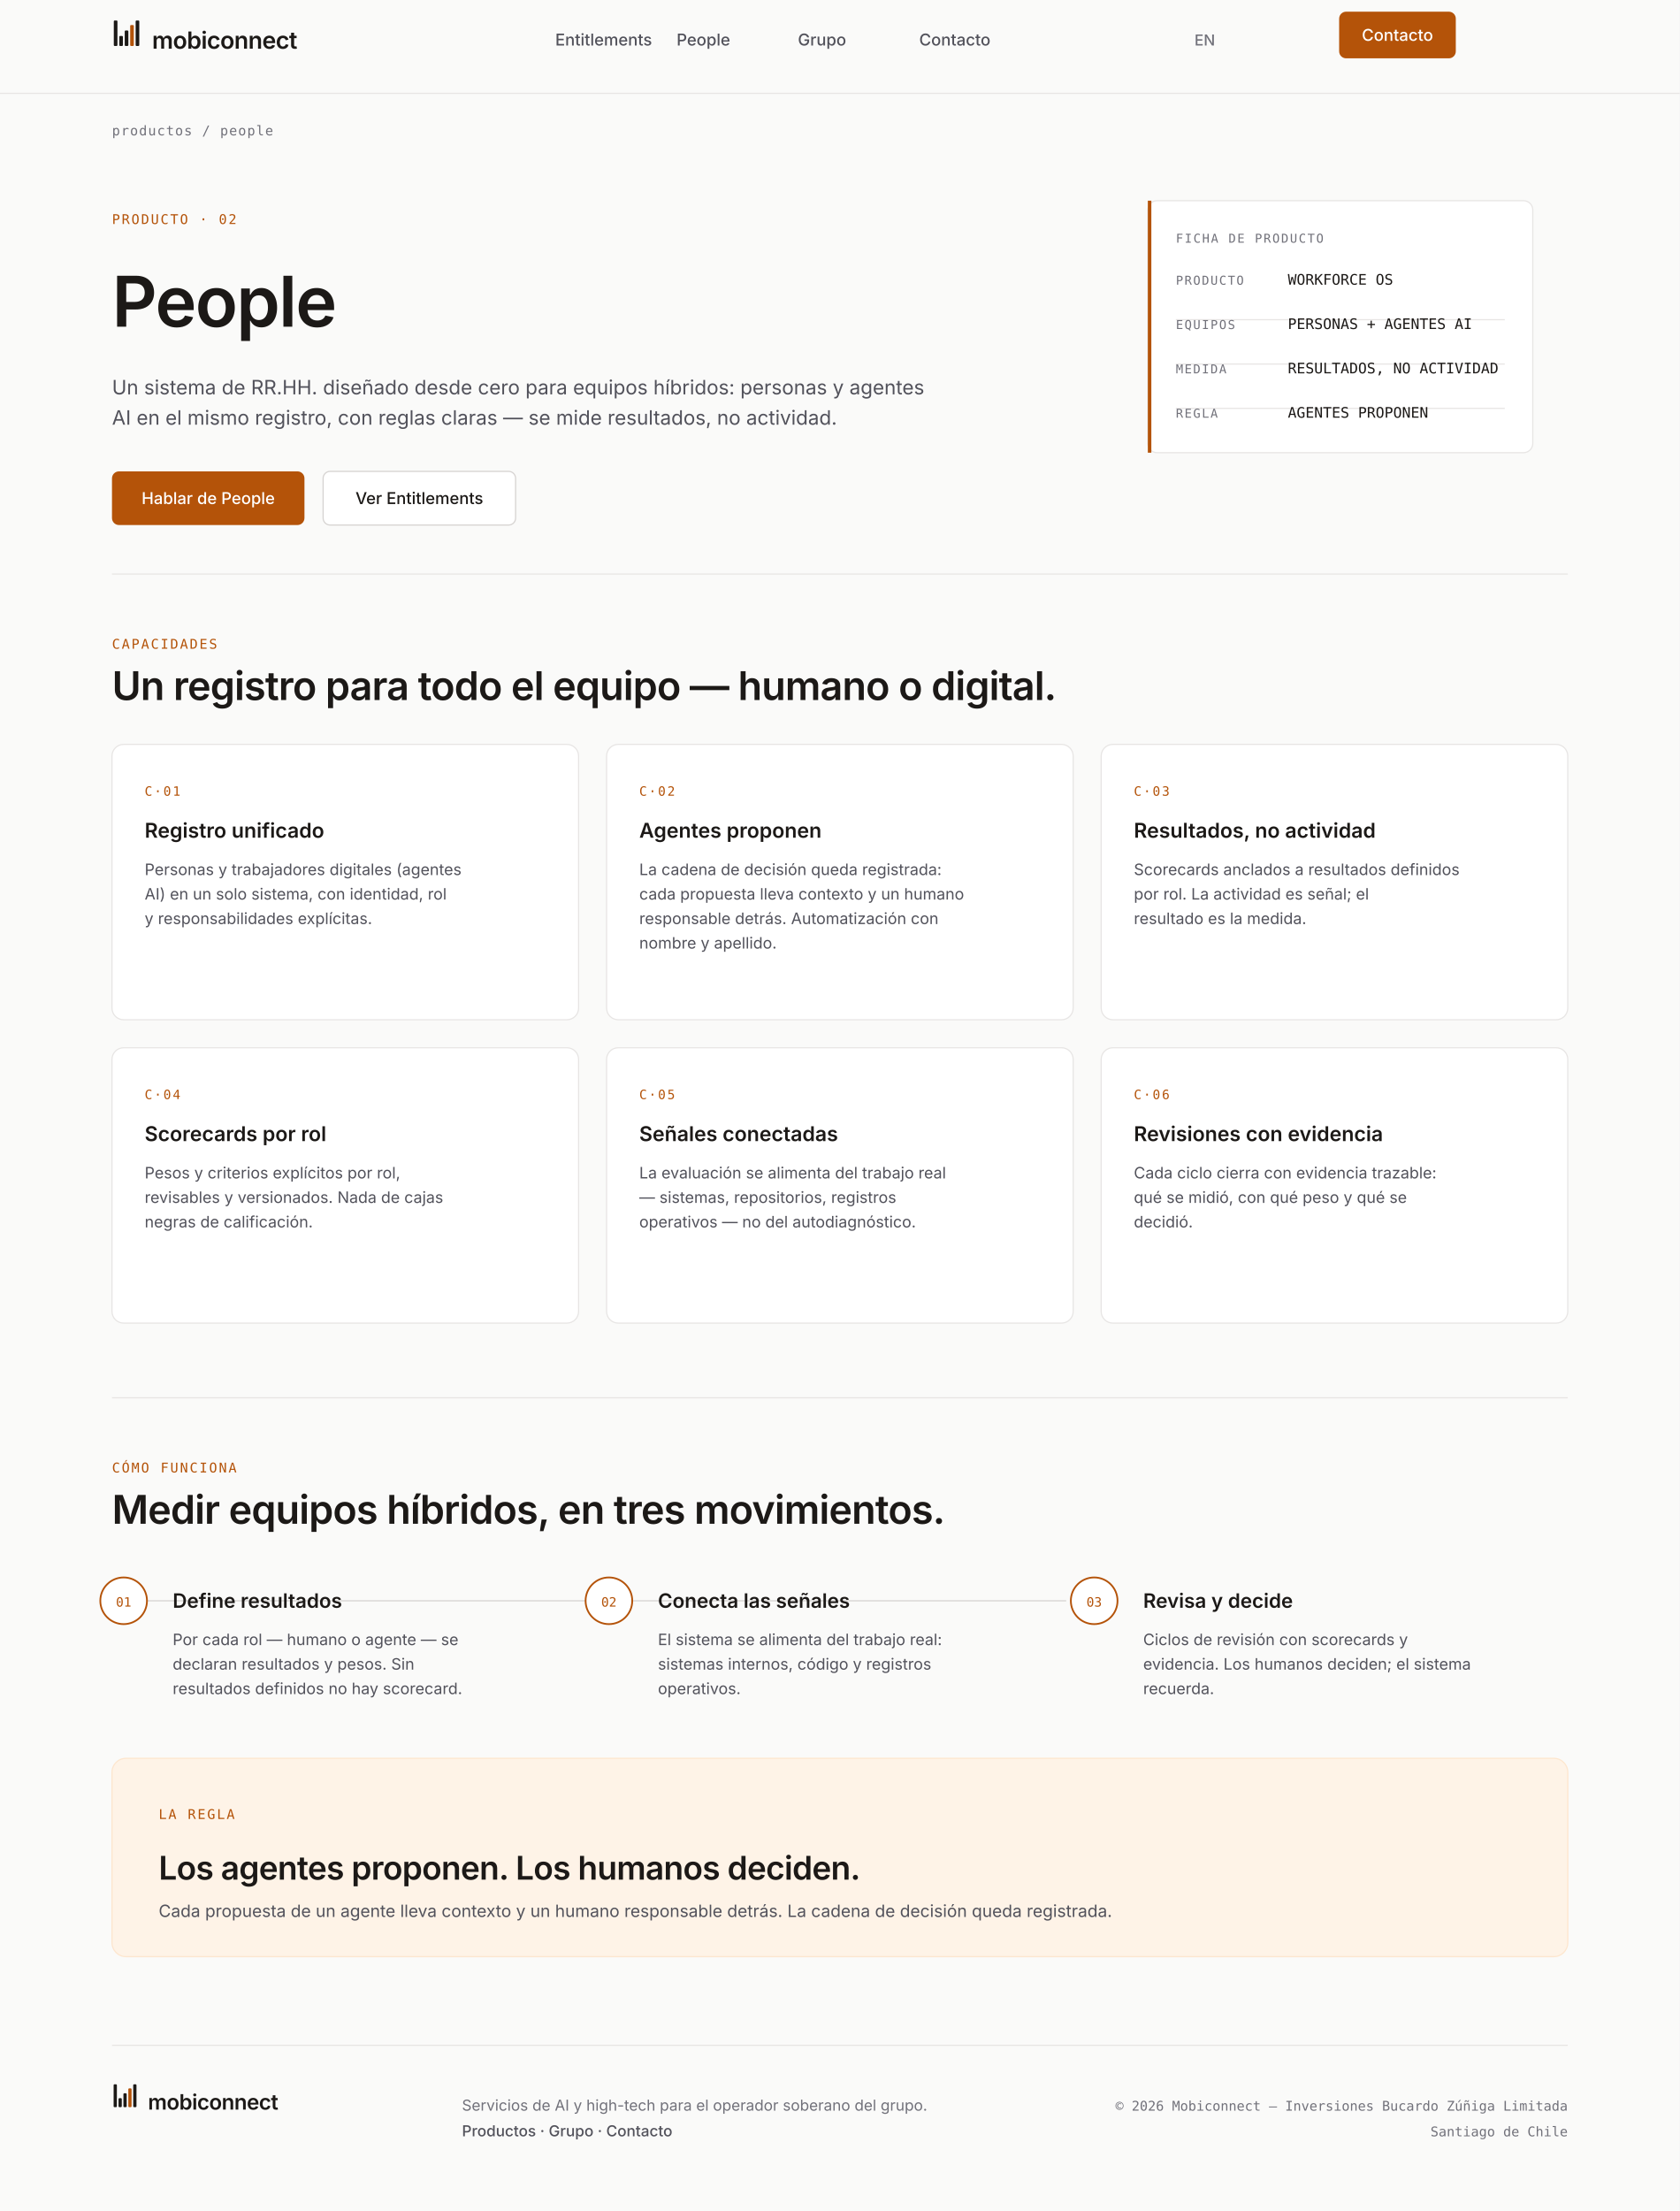
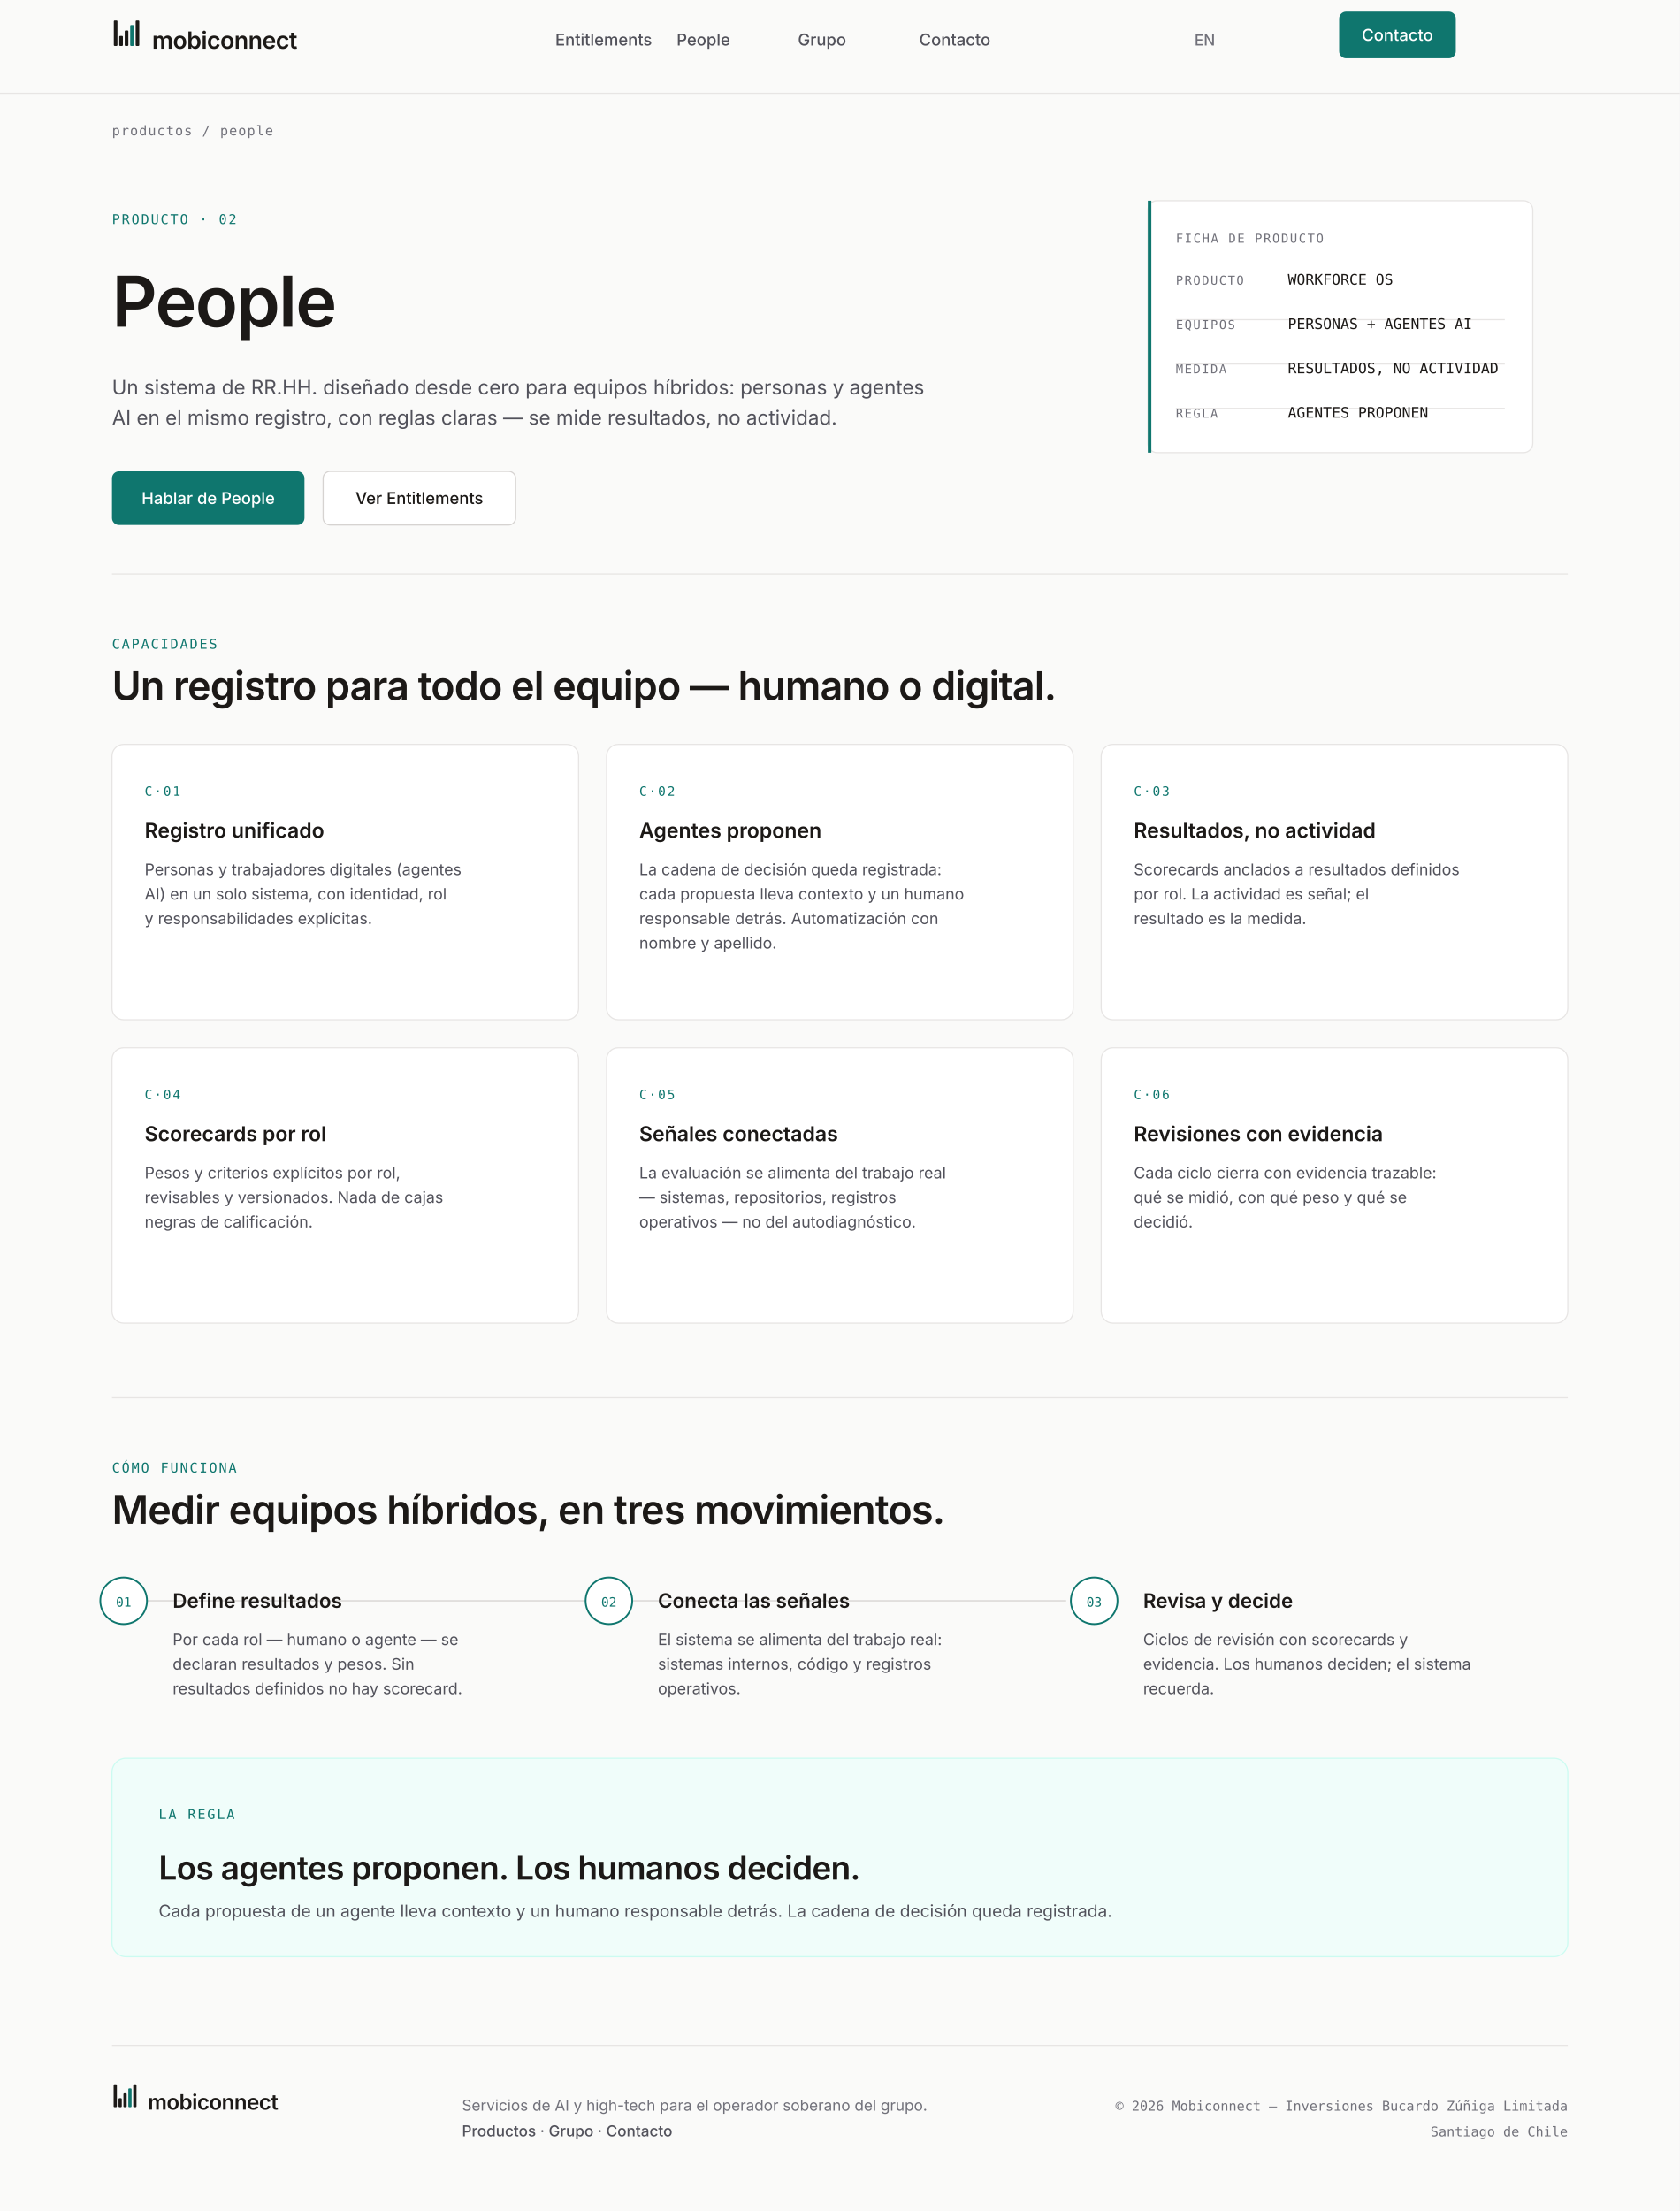
<svg xmlns="http://www.w3.org/2000/svg" width="1440" height="1895" viewBox="0 0 1440 1895">
  <rect x="0" y="0" width="1440" height="1895" fill="#FAFAF9" />
  <g id="nav">
    <g transform="translate(96,16) scale(0.78)">
      <rect x="2" y="2" width="4" height="28" fill="#1C1917" rx="1" />
      <rect x="26" y="2" width="4" height="28" fill="#1C1917" rx="1" />
      <rect x="8" y="19" width="4" height="11" fill="#1C1917" rx="1" />
      <rect x="14" y="13" width="4" height="17" fill="#1C1917" rx="1" />
-       <rect x="20" y="7" width="4" height="23" fill="#B45309" rx="1" />
+       <rect x="20" y="7" width="4" height="23" fill="#0F766E" rx="1" />
      <text x="44" y="33" font-family="Inter, 'Helvetica Neue', Arial, sans-serif" font-size="26" font-weight="600" fill="#1C1917" letter-spacing="-0.5">mobiconnect</text>
    </g>
    <text x="476" y="39" font-family="Inter, 'Helvetica Neue', Arial, sans-serif" font-size="14" font-weight="500" fill="#52525B">Entitlements</text>
    <text x="580" y="39" font-family="Inter, 'Helvetica Neue', Arial, sans-serif" font-size="14" font-weight="500" fill="#52525B">People</text>
    <text x="684" y="39" font-family="Inter, 'Helvetica Neue', Arial, sans-serif" font-size="14" font-weight="500" fill="#52525B">Grupo</text>
    <text x="788" y="39" font-family="Inter, 'Helvetica Neue', Arial, sans-serif" font-size="14" font-weight="500" fill="#52525B">Contacto</text>
-     <rect x="1148" y="10" width="100" height="40" fill="#B45309" rx="6" />
+     <rect x="1148" y="10" width="100" height="40" fill="#0F766E" rx="6" />
    <text x="1198.0" y="35.0" font-family="Inter, 'Helvetica Neue', Arial, sans-serif" font-size="14" font-weight="500" fill="#FFFFFF" text-anchor="middle">Contacto</text>
    <text x="1024" y="39" font-family="Inter, 'Helvetica Neue', Arial, sans-serif" font-size="13" font-weight="500" fill="#71717A">EN</text>
    <line x1="0" y1="80" x2="1440" y2="80" stroke="#E7E5E4" stroke-width="1" />
  </g>
  <g id="crumb">
    <text x="96" y="116" font-family="'IBM Plex Mono', 'SF Mono', Consolas, monospace" font-size="11.5" font-weight="400" fill="#71717A" letter-spacing="0.8">productos / people</text>
  </g>
  <g id="hero">
-     <text x="96" y="192" font-family="'IBM Plex Mono', 'SF Mono', Consolas, monospace" font-size="11.5" font-weight="500" fill="#B45309" letter-spacing="1.4">PRODUCTO · 02</text>
+     <text x="96" y="192" font-family="'IBM Plex Mono', 'SF Mono', Consolas, monospace" font-size="11.5" font-weight="500" fill="#0F766E" letter-spacing="1.4">PRODUCTO · 02</text>
    <text x="96" y="280" font-family="'Inter Tight', Inter, 'Helvetica Neue', Arial, sans-serif" font-size="60" font-weight="600" fill="#1C1917" letter-spacing="-1.2">People</text>
    <text x="96" y="338" font-family="Inter, 'Helvetica Neue', Arial, sans-serif" font-size="17" font-weight="400" fill="#52525B">Un sistema de RR.HH. diseñado desde cero para equipos híbridos: personas y agentes</text>
    <text x="96" y="364" font-family="Inter, 'Helvetica Neue', Arial, sans-serif" font-size="17" font-weight="400" fill="#52525B">AI en el mismo registro, con reglas claras — se mide resultados, no actividad.</text>
  </g>
  <g id="hero-cta">
-     <rect x="96" y="404" width="165" height="46" fill="#B45309" rx="6" />
+     <rect x="96" y="404" width="165" height="46" fill="#0F766E" rx="6" />
    <text x="178.5" y="432.0" font-family="Inter, 'Helvetica Neue', Arial, sans-serif" font-size="14" font-weight="500" fill="#FFFFFF" text-anchor="middle">Hablar de People</text>
    <rect x="277" y="404" width="165" height="46" fill="#FFFFFF" rx="6" stroke="#D6D3D1" stroke-width="1" />
    <text x="359.5" y="432.0" font-family="Inter, 'Helvetica Neue', Arial, sans-serif" font-size="14" font-weight="500" fill="#1C1917" text-anchor="middle">Ver Entitlements</text>
  </g>
  <g id="ficha-producto">
    <rect x="984" y="172" width="330" height="216" fill="#FFFFFF" rx="8" stroke="#E7E5E4" stroke-width="1" />
-     <rect x="984" y="172" width="3" height="216" fill="#B45309" />
+     <rect x="984" y="172" width="3" height="216" fill="#0F766E" />
    <text x="1008" y="208" font-family="'IBM Plex Mono', 'SF Mono', Consolas, monospace" font-size="10.5" font-weight="500" fill="#71717A" letter-spacing="1.2">FICHA DE PRODUCTO</text>
    <text x="1008" y="244" font-family="'IBM Plex Mono', 'SF Mono', Consolas, monospace" font-size="10.5" font-weight="500" fill="#71717A" letter-spacing="1.1">PRODUCTO</text>
    <text x="1104" y="244" font-family="'IBM Plex Mono', 'SF Mono', Consolas, monospace" font-size="12.5" font-weight="500" fill="#1C1917">WORKFORCE OS</text>
    <line x1="1008" y1="274" x2="1290" y2="274" stroke="#E7E5E4" stroke-width="1" />
    <text x="1008" y="282" font-family="'IBM Plex Mono', 'SF Mono', Consolas, monospace" font-size="10.5" font-weight="500" fill="#71717A" letter-spacing="1.1">EQUIPOS</text>
    <text x="1104" y="282" font-family="'IBM Plex Mono', 'SF Mono', Consolas, monospace" font-size="12.5" font-weight="500" fill="#1C1917">PERSONAS + AGENTES AI</text>
    <line x1="1008" y1="312" x2="1290" y2="312" stroke="#E7E5E4" stroke-width="1" />
    <text x="1008" y="320" font-family="'IBM Plex Mono', 'SF Mono', Consolas, monospace" font-size="10.5" font-weight="500" fill="#71717A" letter-spacing="1.1">MEDIDA</text>
    <text x="1104" y="320" font-family="'IBM Plex Mono', 'SF Mono', Consolas, monospace" font-size="12.5" font-weight="500" fill="#1C1917">RESULTADOS, NO ACTIVIDAD</text>
    <line x1="1008" y1="350" x2="1290" y2="350" stroke="#E7E5E4" stroke-width="1" />
    <text x="1008" y="358" font-family="'IBM Plex Mono', 'SF Mono', Consolas, monospace" font-size="10.5" font-weight="500" fill="#71717A" letter-spacing="1.1">REGLA</text>
    <text x="1104" y="358" font-family="'IBM Plex Mono', 'SF Mono', Consolas, monospace" font-size="12.5" font-weight="500" fill="#1C1917">AGENTES PROPONEN</text>
  </g>
  <line x1="96" y1="492" x2="1344" y2="492" stroke="#E7E5E4" stroke-width="1" />
  <g id="cap-head">
-     <text x="96" y="556" font-family="'IBM Plex Mono', 'SF Mono', Consolas, monospace" font-size="11.5" font-weight="500" fill="#B45309" letter-spacing="1.4">CAPACIDADES</text>
+     <text x="96" y="556" font-family="'IBM Plex Mono', 'SF Mono', Consolas, monospace" font-size="11.5" font-weight="500" fill="#0F766E" letter-spacing="1.4">CAPACIDADES</text>
    <text x="96" y="600" font-family="'Inter Tight', Inter, 'Helvetica Neue', Arial, sans-serif" font-size="34" font-weight="600" fill="#1C1917" letter-spacing="-0.6">Un registro para todo el equipo — humano o digital.</text>
  </g>
  <g id="cap-1">
    <rect x="96" y="638" width="400" height="236" fill="#FFFFFF" rx="10" stroke="#E7E5E4" stroke-width="1" />
-     <text x="124" y="682" font-family="'IBM Plex Mono', 'SF Mono', Consolas, monospace" font-size="11" font-weight="500" fill="#B45309" letter-spacing="1.4">C·01</text>
+     <text x="124" y="682" font-family="'IBM Plex Mono', 'SF Mono', Consolas, monospace" font-size="11" font-weight="500" fill="#0F766E" letter-spacing="1.4">C·01</text>
    <text x="124" y="718" font-family="Inter, 'Helvetica Neue', Arial, sans-serif" font-size="17.5" font-weight="600" fill="#1C1917">Registro unificado</text>
    <text x="124" y="750" font-family="Inter, 'Helvetica Neue', Arial, sans-serif" font-size="13.5" font-weight="400" fill="#52525B">Personas y trabajadores digitales (agentes</text>
    <text x="124" y="771" font-family="Inter, 'Helvetica Neue', Arial, sans-serif" font-size="13.5" font-weight="400" fill="#52525B">AI) en un solo sistema, con identidad, rol</text>
    <text x="124" y="792" font-family="Inter, 'Helvetica Neue', Arial, sans-serif" font-size="13.5" font-weight="400" fill="#52525B">y responsabilidades explícitas.</text>
  </g>
  <g id="cap-2">
    <rect x="520" y="638" width="400" height="236" fill="#FFFFFF" rx="10" stroke="#E7E5E4" stroke-width="1" />
-     <text x="548" y="682" font-family="'IBM Plex Mono', 'SF Mono', Consolas, monospace" font-size="11" font-weight="500" fill="#B45309" letter-spacing="1.4">C·02</text>
+     <text x="548" y="682" font-family="'IBM Plex Mono', 'SF Mono', Consolas, monospace" font-size="11" font-weight="500" fill="#0F766E" letter-spacing="1.4">C·02</text>
    <text x="548" y="718" font-family="Inter, 'Helvetica Neue', Arial, sans-serif" font-size="17.5" font-weight="600" fill="#1C1917">Agentes proponen</text>
    <text x="548" y="750" font-family="Inter, 'Helvetica Neue', Arial, sans-serif" font-size="13.5" font-weight="400" fill="#52525B">La cadena de decisión queda registrada:</text>
    <text x="548" y="771" font-family="Inter, 'Helvetica Neue', Arial, sans-serif" font-size="13.5" font-weight="400" fill="#52525B">cada propuesta lleva contexto y un humano</text>
    <text x="548" y="792" font-family="Inter, 'Helvetica Neue', Arial, sans-serif" font-size="13.5" font-weight="400" fill="#52525B">responsable detrás. Automatización con</text>
    <text x="548" y="813" font-family="Inter, 'Helvetica Neue', Arial, sans-serif" font-size="13.5" font-weight="400" fill="#52525B">nombre y apellido.</text>
  </g>
  <g id="cap-3">
    <rect x="944" y="638" width="400" height="236" fill="#FFFFFF" rx="10" stroke="#E7E5E4" stroke-width="1" />
-     <text x="972" y="682" font-family="'IBM Plex Mono', 'SF Mono', Consolas, monospace" font-size="11" font-weight="500" fill="#B45309" letter-spacing="1.4">C·03</text>
+     <text x="972" y="682" font-family="'IBM Plex Mono', 'SF Mono', Consolas, monospace" font-size="11" font-weight="500" fill="#0F766E" letter-spacing="1.4">C·03</text>
    <text x="972" y="718" font-family="Inter, 'Helvetica Neue', Arial, sans-serif" font-size="17.5" font-weight="600" fill="#1C1917">Resultados, no actividad</text>
    <text x="972" y="750" font-family="Inter, 'Helvetica Neue', Arial, sans-serif" font-size="13.5" font-weight="400" fill="#52525B">Scorecards anclados a resultados definidos</text>
    <text x="972" y="771" font-family="Inter, 'Helvetica Neue', Arial, sans-serif" font-size="13.5" font-weight="400" fill="#52525B">por rol. La actividad es señal; el</text>
    <text x="972" y="792" font-family="Inter, 'Helvetica Neue', Arial, sans-serif" font-size="13.5" font-weight="400" fill="#52525B">resultado es la medida.</text>
  </g>
  <g id="cap-4">
    <rect x="96" y="898" width="400" height="236" fill="#FFFFFF" rx="10" stroke="#E7E5E4" stroke-width="1" />
-     <text x="124" y="942" font-family="'IBM Plex Mono', 'SF Mono', Consolas, monospace" font-size="11" font-weight="500" fill="#B45309" letter-spacing="1.4">C·04</text>
+     <text x="124" y="942" font-family="'IBM Plex Mono', 'SF Mono', Consolas, monospace" font-size="11" font-weight="500" fill="#0F766E" letter-spacing="1.4">C·04</text>
    <text x="124" y="978" font-family="Inter, 'Helvetica Neue', Arial, sans-serif" font-size="17.5" font-weight="600" fill="#1C1917">Scorecards por rol</text>
    <text x="124" y="1010" font-family="Inter, 'Helvetica Neue', Arial, sans-serif" font-size="13.5" font-weight="400" fill="#52525B">Pesos y criterios explícitos por rol,</text>
    <text x="124" y="1031" font-family="Inter, 'Helvetica Neue', Arial, sans-serif" font-size="13.5" font-weight="400" fill="#52525B">revisables y versionados. Nada de cajas</text>
    <text x="124" y="1052" font-family="Inter, 'Helvetica Neue', Arial, sans-serif" font-size="13.5" font-weight="400" fill="#52525B">negras de calificación.</text>
  </g>
  <g id="cap-5">
    <rect x="520" y="898" width="400" height="236" fill="#FFFFFF" rx="10" stroke="#E7E5E4" stroke-width="1" />
-     <text x="548" y="942" font-family="'IBM Plex Mono', 'SF Mono', Consolas, monospace" font-size="11" font-weight="500" fill="#B45309" letter-spacing="1.4">C·05</text>
+     <text x="548" y="942" font-family="'IBM Plex Mono', 'SF Mono', Consolas, monospace" font-size="11" font-weight="500" fill="#0F766E" letter-spacing="1.4">C·05</text>
    <text x="548" y="978" font-family="Inter, 'Helvetica Neue', Arial, sans-serif" font-size="17.5" font-weight="600" fill="#1C1917">Señales conectadas</text>
    <text x="548" y="1010" font-family="Inter, 'Helvetica Neue', Arial, sans-serif" font-size="13.5" font-weight="400" fill="#52525B">La evaluación se alimenta del trabajo real</text>
    <text x="548" y="1031" font-family="Inter, 'Helvetica Neue', Arial, sans-serif" font-size="13.5" font-weight="400" fill="#52525B">— sistemas, repositorios, registros</text>
    <text x="548" y="1052" font-family="Inter, 'Helvetica Neue', Arial, sans-serif" font-size="13.5" font-weight="400" fill="#52525B">operativos — no del autodiagnóstico.</text>
  </g>
  <g id="cap-6">
    <rect x="944" y="898" width="400" height="236" fill="#FFFFFF" rx="10" stroke="#E7E5E4" stroke-width="1" />
-     <text x="972" y="942" font-family="'IBM Plex Mono', 'SF Mono', Consolas, monospace" font-size="11" font-weight="500" fill="#B45309" letter-spacing="1.4">C·06</text>
+     <text x="972" y="942" font-family="'IBM Plex Mono', 'SF Mono', Consolas, monospace" font-size="11" font-weight="500" fill="#0F766E" letter-spacing="1.4">C·06</text>
    <text x="972" y="978" font-family="Inter, 'Helvetica Neue', Arial, sans-serif" font-size="17.5" font-weight="600" fill="#1C1917">Revisiones con evidencia</text>
    <text x="972" y="1010" font-family="Inter, 'Helvetica Neue', Arial, sans-serif" font-size="13.5" font-weight="400" fill="#52525B">Cada ciclo cierra con evidencia trazable:</text>
    <text x="972" y="1031" font-family="Inter, 'Helvetica Neue', Arial, sans-serif" font-size="13.5" font-weight="400" fill="#52525B">qué se midió, con qué peso y qué se</text>
    <text x="972" y="1052" font-family="Inter, 'Helvetica Neue', Arial, sans-serif" font-size="13.5" font-weight="400" fill="#52525B">decidió.</text>
  </g>
  <line x1="96" y1="1198" x2="1344" y2="1198" stroke="#E7E5E4" stroke-width="1" />
  <g id="how-head">
-     <text x="96" y="1262" font-family="'IBM Plex Mono', 'SF Mono', Consolas, monospace" font-size="11.5" font-weight="500" fill="#B45309" letter-spacing="1.4">CÓMO FUNCIONA</text>
+     <text x="96" y="1262" font-family="'IBM Plex Mono', 'SF Mono', Consolas, monospace" font-size="11.5" font-weight="500" fill="#0F766E" letter-spacing="1.4">CÓMO FUNCIONA</text>
    <text x="96" y="1306" font-family="'Inter Tight', Inter, 'Helvetica Neue', Arial, sans-serif" font-size="34" font-weight="600" fill="#1C1917" letter-spacing="-0.6">Medir equipos híbridos, en tres movimientos.</text>
  </g>
  <line x1="126" y1="1372" x2="914" y2="1372" stroke="#D6D3D1" stroke-width="1" />
  <g id="paso-01">
-     <circle cx="106" cy="1372" r="20" fill="#FFFFFF" stroke="#B45309" stroke-width="1.5" />
-     <text x="106" y="1377" font-family="'IBM Plex Mono', 'SF Mono', Consolas, monospace" font-size="11" font-weight="500" fill="#B45309" text-anchor="middle">01</text>
+     <circle cx="106" cy="1372" r="20" fill="#FFFFFF" stroke="#0F766E" stroke-width="1.5" />
+     <text x="106" y="1377" font-family="'IBM Plex Mono', 'SF Mono', Consolas, monospace" font-size="11" font-weight="500" fill="#0F766E" text-anchor="middle">01</text>
    <text x="148" y="1378" font-family="Inter, 'Helvetica Neue', Arial, sans-serif" font-size="17" font-weight="600" fill="#1C1917">Define resultados</text>
    <text x="148" y="1410" font-family="Inter, 'Helvetica Neue', Arial, sans-serif" font-size="13.5" font-weight="400" fill="#52525B">Por cada rol — humano o agente — se</text>
    <text x="148" y="1431" font-family="Inter, 'Helvetica Neue', Arial, sans-serif" font-size="13.5" font-weight="400" fill="#52525B">declaran resultados y pesos. Sin</text>
    <text x="148" y="1452" font-family="Inter, 'Helvetica Neue', Arial, sans-serif" font-size="13.5" font-weight="400" fill="#52525B">resultados definidos no hay scorecard.</text>
  </g>
  <g id="paso-02">
-     <circle cx="522" cy="1372" r="20" fill="#FFFFFF" stroke="#B45309" stroke-width="1.5" />
-     <text x="522" y="1377" font-family="'IBM Plex Mono', 'SF Mono', Consolas, monospace" font-size="11" font-weight="500" fill="#B45309" text-anchor="middle">02</text>
+     <circle cx="522" cy="1372" r="20" fill="#FFFFFF" stroke="#0F766E" stroke-width="1.5" />
+     <text x="522" y="1377" font-family="'IBM Plex Mono', 'SF Mono', Consolas, monospace" font-size="11" font-weight="500" fill="#0F766E" text-anchor="middle">02</text>
    <text x="564" y="1378" font-family="Inter, 'Helvetica Neue', Arial, sans-serif" font-size="17" font-weight="600" fill="#1C1917">Conecta las señales</text>
    <text x="564" y="1410" font-family="Inter, 'Helvetica Neue', Arial, sans-serif" font-size="13.5" font-weight="400" fill="#52525B">El sistema se alimenta del trabajo real:</text>
    <text x="564" y="1431" font-family="Inter, 'Helvetica Neue', Arial, sans-serif" font-size="13.5" font-weight="400" fill="#52525B">sistemas internos, código y registros</text>
    <text x="564" y="1452" font-family="Inter, 'Helvetica Neue', Arial, sans-serif" font-size="13.5" font-weight="400" fill="#52525B">operativos.</text>
  </g>
  <g id="paso-03">
-     <circle cx="938" cy="1372" r="20" fill="#FFFFFF" stroke="#B45309" stroke-width="1.5" />
-     <text x="938" y="1377" font-family="'IBM Plex Mono', 'SF Mono', Consolas, monospace" font-size="11" font-weight="500" fill="#B45309" text-anchor="middle">03</text>
+     <circle cx="938" cy="1372" r="20" fill="#FFFFFF" stroke="#0F766E" stroke-width="1.5" />
+     <text x="938" y="1377" font-family="'IBM Plex Mono', 'SF Mono', Consolas, monospace" font-size="11" font-weight="500" fill="#0F766E" text-anchor="middle">03</text>
    <text x="980" y="1378" font-family="Inter, 'Helvetica Neue', Arial, sans-serif" font-size="17" font-weight="600" fill="#1C1917">Revisa y decide</text>
    <text x="980" y="1410" font-family="Inter, 'Helvetica Neue', Arial, sans-serif" font-size="13.5" font-weight="400" fill="#52525B">Ciclos de revisión con scorecards y</text>
    <text x="980" y="1431" font-family="Inter, 'Helvetica Neue', Arial, sans-serif" font-size="13.5" font-weight="400" fill="#52525B">evidencia. Los humanos deciden; el sistema</text>
    <text x="980" y="1452" font-family="Inter, 'Helvetica Neue', Arial, sans-serif" font-size="13.5" font-weight="400" fill="#52525B">recuerda.</text>
  </g>
  <g id="regla">
-     <rect x="96" y="1507" width="1248" height="170" fill="#FEF3E7" rx="12" stroke="#FDE6CE" stroke-width="1" />
-     <text x="136" y="1559" font-family="'IBM Plex Mono', 'SF Mono', Consolas, monospace" font-size="11.5" font-weight="500" fill="#B45309" letter-spacing="1.4">LA REGLA</text>
+     <rect x="96" y="1507" width="1248" height="170" fill="#F0FDFA" rx="12" stroke="#CCFBF1" stroke-width="1" />
+     <text x="136" y="1559" font-family="'IBM Plex Mono', 'SF Mono', Consolas, monospace" font-size="11.5" font-weight="500" fill="#0F766E" letter-spacing="1.4">LA REGLA</text>
    <text x="136" y="1611" font-family="'Inter Tight', Inter, 'Helvetica Neue', Arial, sans-serif" font-size="28" font-weight="600" fill="#1C1917" letter-spacing="-0.5">Los agentes proponen. Los humanos deciden.</text>
    <text x="136" y="1643" font-family="Inter, 'Helvetica Neue', Arial, sans-serif" font-size="14.5" font-weight="400" fill="#52525B">Cada propuesta de un agente lleva contexto y un humano responsable detrás. La cadena de decisión queda registrada.</text>
  </g>
  <g id="footer">
    <line x1="96" y1="1753" x2="1344" y2="1753" stroke="#E7E5E4" stroke-width="1" />
    <g transform="translate(96,1785) scale(0.7)">
      <rect x="2" y="2" width="4" height="28" fill="#1C1917" rx="1" />
      <rect x="26" y="2" width="4" height="28" fill="#1C1917" rx="1" />
      <rect x="8" y="19" width="4" height="11" fill="#1C1917" rx="1" />
      <rect x="14" y="13" width="4" height="17" fill="#1C1917" rx="1" />
-       <rect x="20" y="7" width="4" height="23" fill="#B45309" rx="1" />
+       <rect x="20" y="7" width="4" height="23" fill="#0F766E" rx="1" />
      <text x="44" y="33" font-family="Inter, 'Helvetica Neue', Arial, sans-serif" font-size="26" font-weight="600" fill="#1C1917" letter-spacing="-0.5">mobiconnect</text>
    </g>
    <text x="396" y="1809" font-family="Inter, 'Helvetica Neue', Arial, sans-serif" font-size="13" font-weight="400" fill="#71717A">Servicios de AI y high-tech para el operador soberano del grupo.</text>
    <text x="396" y="1831" font-family="Inter, 'Helvetica Neue', Arial, sans-serif" font-size="13" font-weight="500" fill="#52525B">Productos · Grupo · Contacto</text>
    <text x="1344" y="1809" font-family="'IBM Plex Mono', 'SF Mono', Consolas, monospace" font-size="11.5" font-weight="400" fill="#71717A" text-anchor="end">© 2026 Mobiconnect — Inversiones Bucardo Zúñiga Limitada</text>
    <text x="1344" y="1831" font-family="'IBM Plex Mono', 'SF Mono', Consolas, monospace" font-size="11.5" font-weight="400" fill="#71717A" text-anchor="end">Santiago de Chile</text>
  </g>
</svg>
